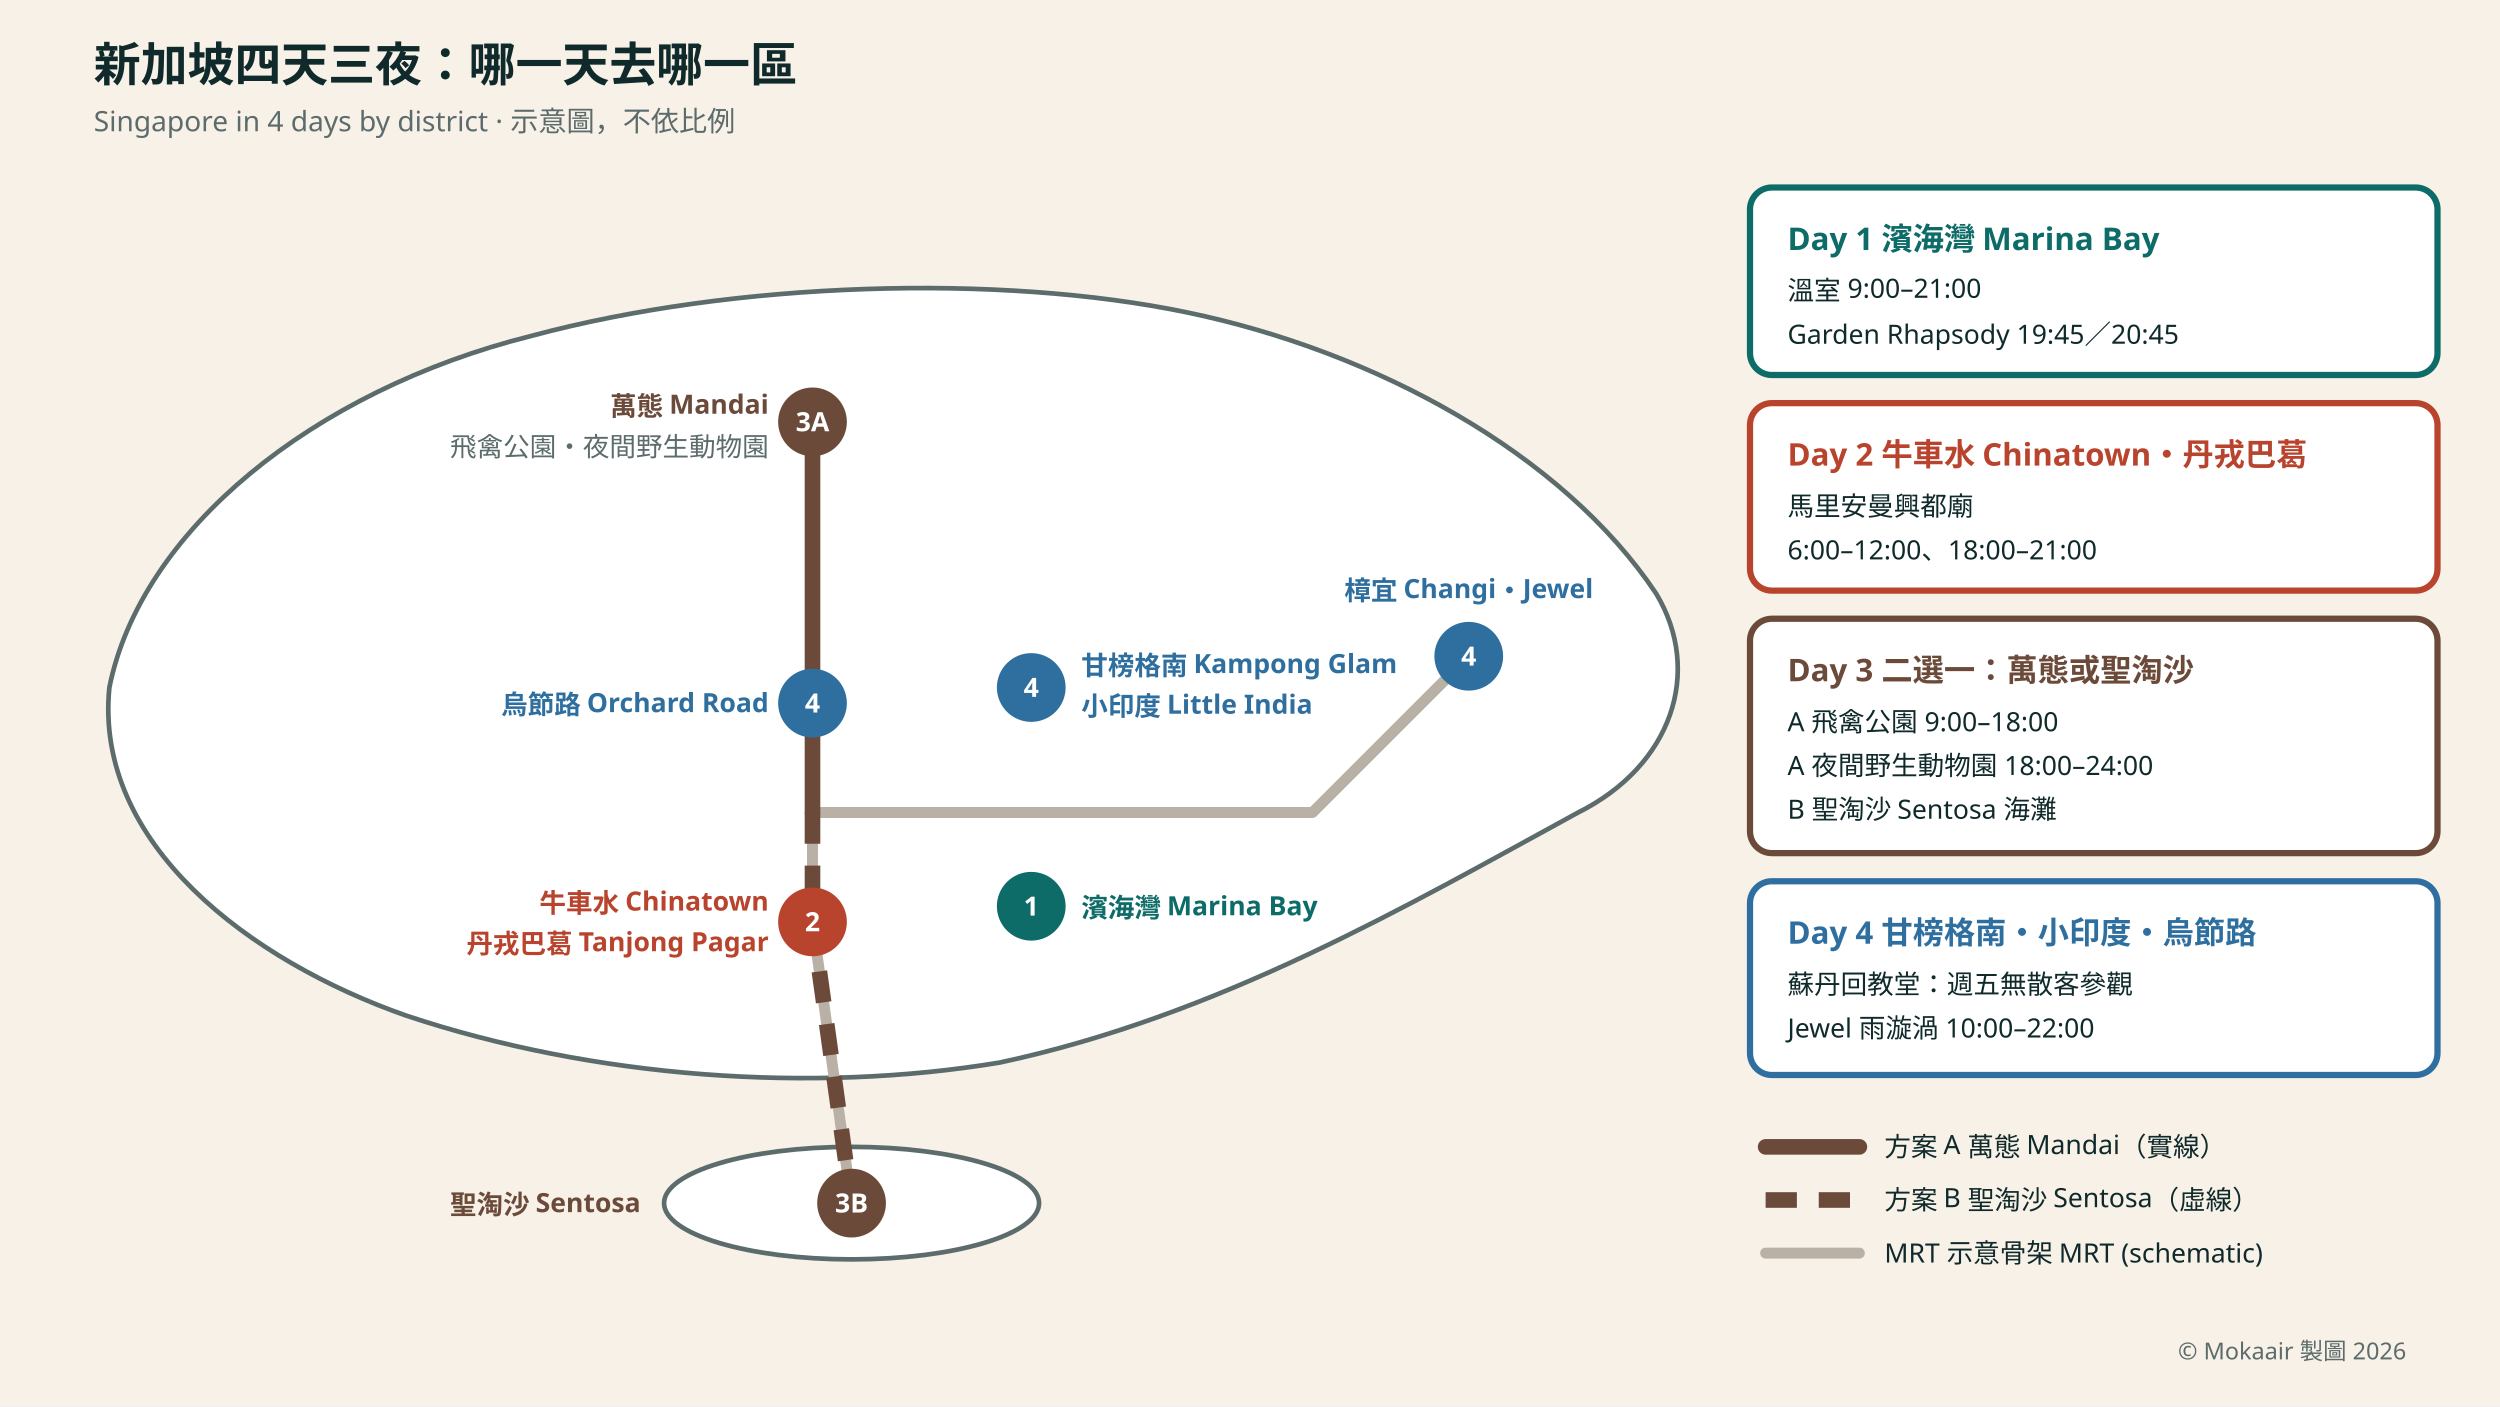
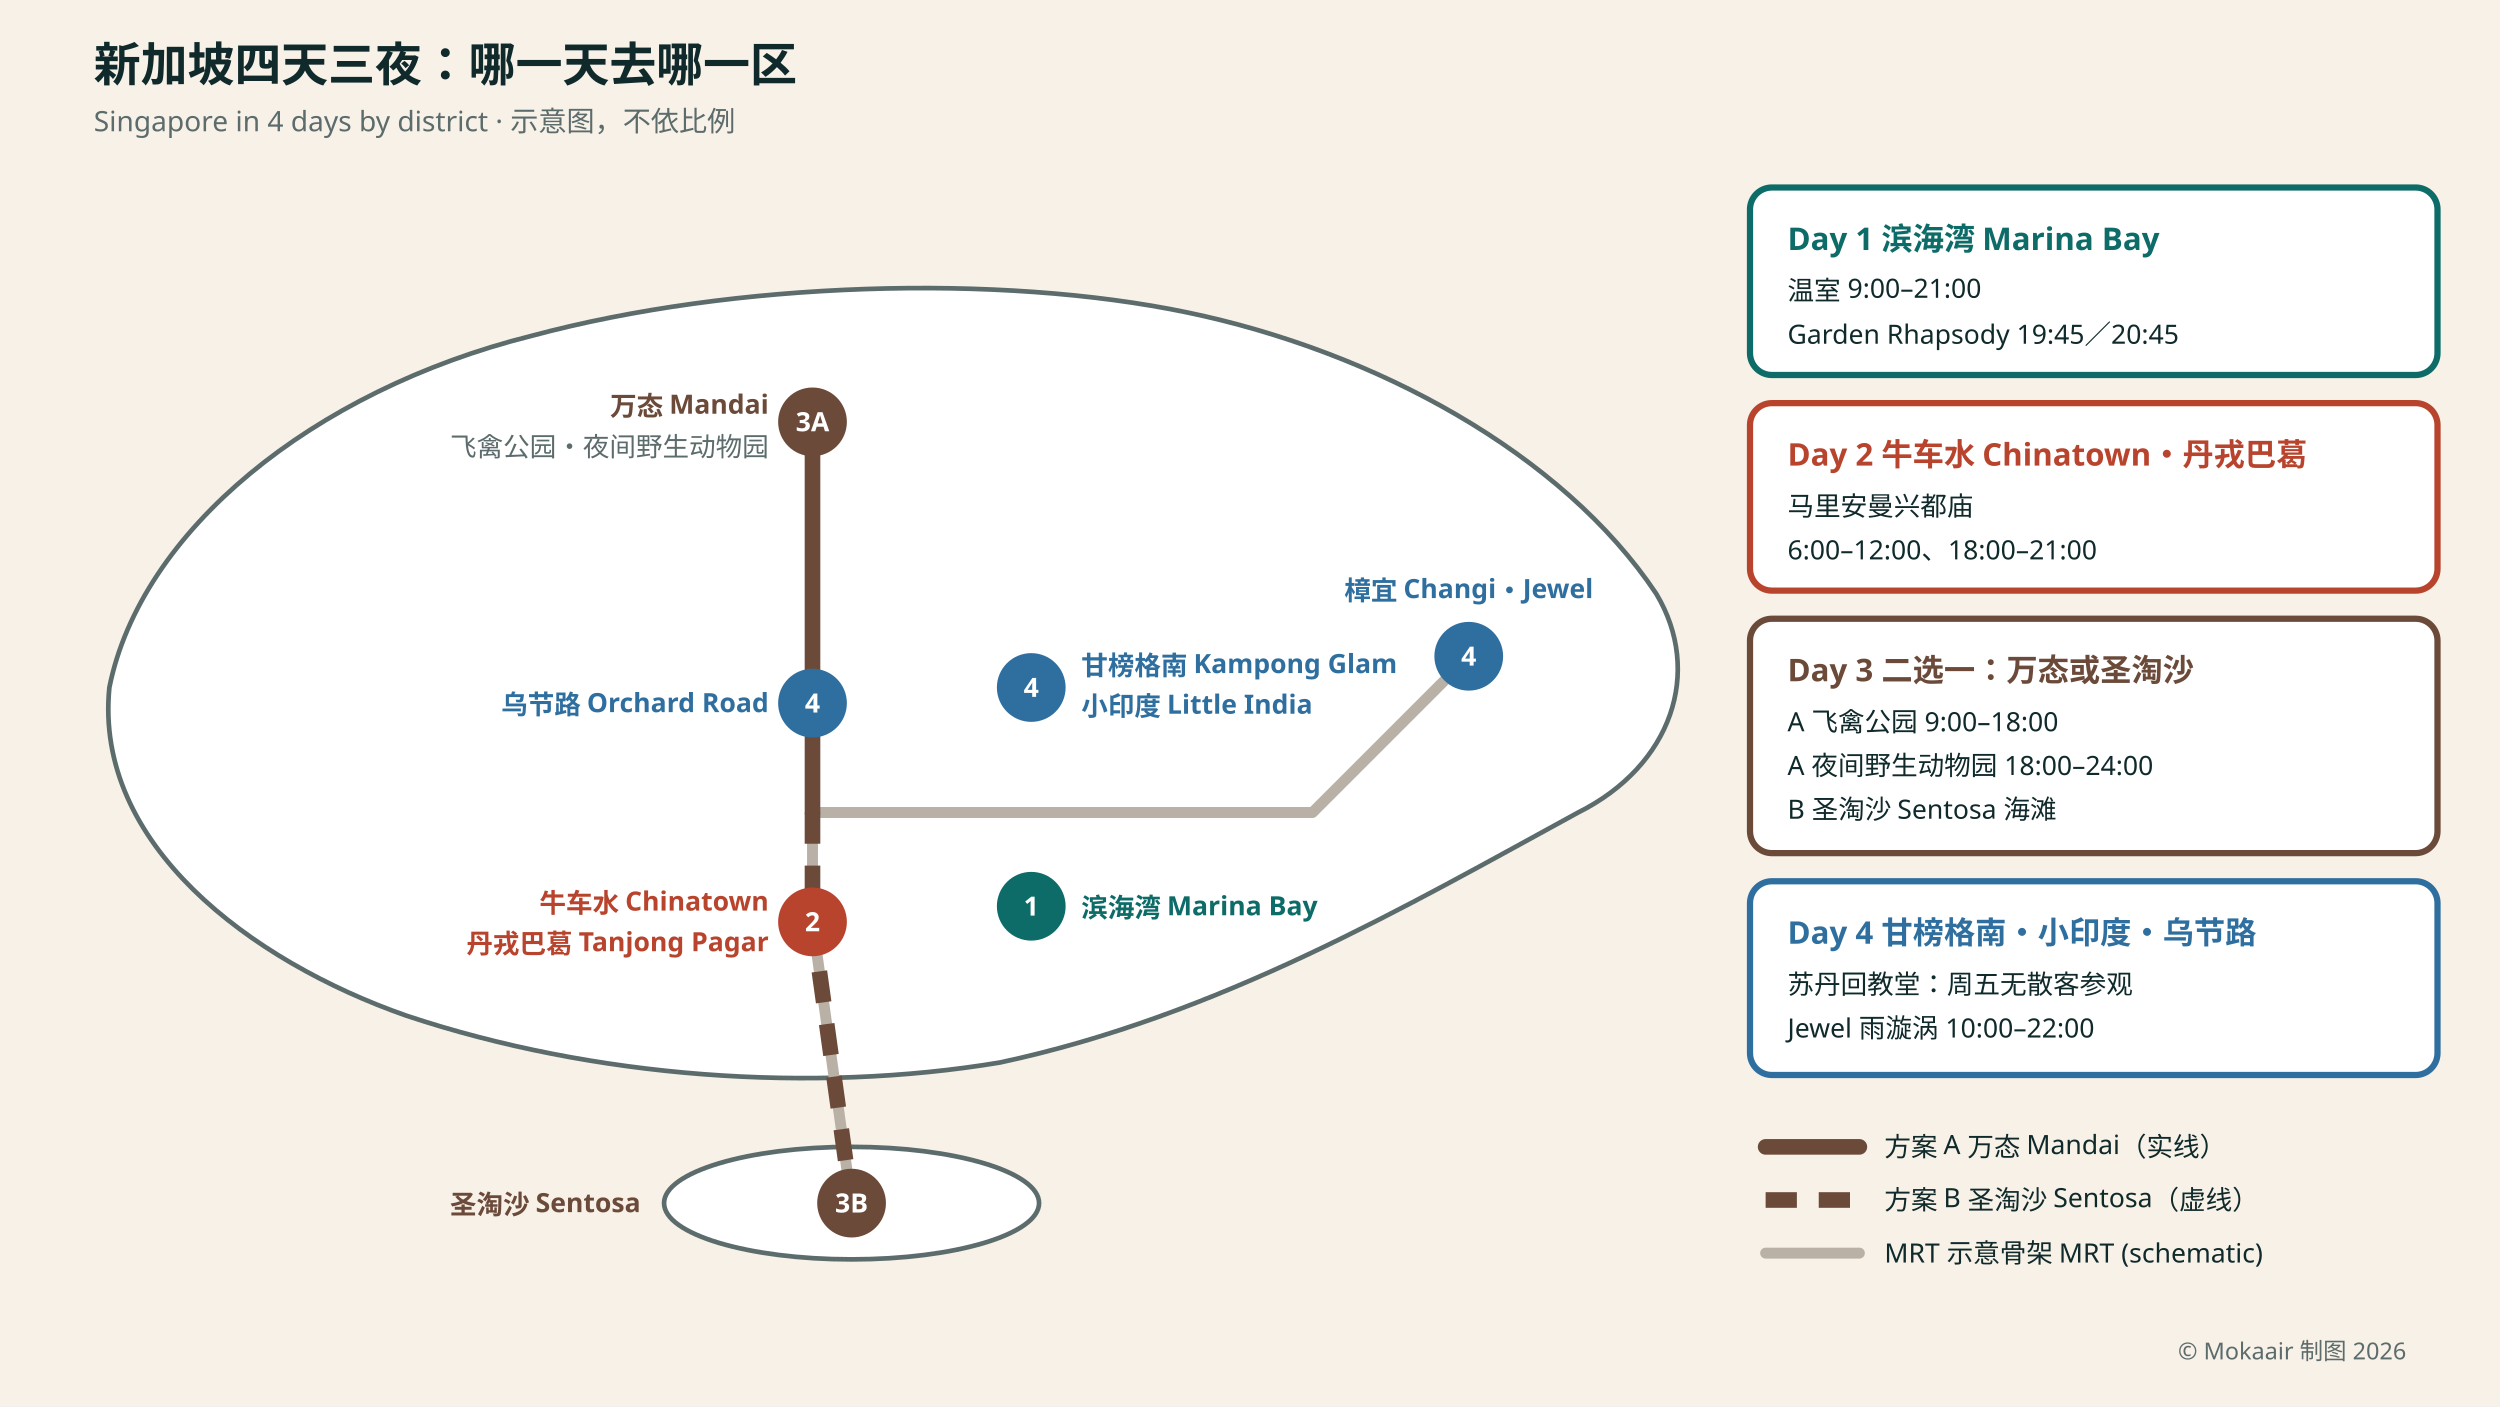
- <svg xmlns="http://www.w3.org/2000/svg" viewBox="0 0 1600 900" width="1600" height="900" role="img" aria-labelledby="title desc" font-family="'Noto Sans TC','Noto Sans JP','PingFang TC','Microsoft JhengHei','Hiragino Sans',system-ui,sans-serif">
+ <svg xmlns="http://www.w3.org/2000/svg" viewBox="0 0 1600 900" width="1600" height="900" role="img" aria-labelledby="title desc" font-family="'Noto Sans SC','Noto Sans JP','PingFang SC','Microsoft JhengHei','Hiragino Sans',system-ui,sans-serif">
  <rect width="1600" height="900" fill="#F7F1E8" />
-   <text x="60" y="52" font-size="30" font-weight="700" fill="#102A2B">新加坡四天三夜：哪一天去哪一區</text>
-   <text x="60" y="84" font-size="18" fill="#5C6B6B">Singapore in 4 days by district · 示意圖，不依比例</text>
+   <text x="60" y="52" font-size="30" font-weight="700" fill="#102A2B">新加坡四天三夜：哪一天去哪一区</text>
+   <text x="60" y="84" font-size="18" fill="#5C6B6B">Singapore in 4 days by district · 示意图，不依比例</text>
  <path d="M 70 440 C 90 340, 200 250, 340 215 C 470 180, 640 175, 760 200 C 880 225, 1000 290, 1060 380 C 1090 430, 1070 490, 1010 520 C 900 580, 780 650, 640 680 C 520 700, 380 690, 260 650 C 160 615, 60 540, 70 440 Z" fill="#FFFFFF" stroke="#5C6B6B" stroke-width="3" />
  <ellipse cx="545" cy="770" rx="120" ry="36" fill="#FFFFFF" stroke="#5C6B6B" stroke-width="3" />
  <g fill="none" stroke="#B9B1A5" stroke-width="7" stroke-linecap="round" stroke-linejoin="round">
    <path d="M 520 270 L 520 590 L 545 770" />
    <path d="M 520 520 L 840 520 L 940 420" />
  </g>
  <path d="M 520 520 L 520 270" fill="none" stroke="#6B4A3A" stroke-width="10" stroke-linecap="round" />
  <path d="M 520 520 L 520 590 L 545 770" fill="none" stroke="#6B4A3A" stroke-width="10" stroke-dasharray="20 14" stroke-linejoin="round" />
  <g font-size="17" font-weight="700" fill="#FFFFFF" text-anchor="middle">
    <circle cx="520" cy="270" r="22" fill="#6B4A3A" />
    <text x="520" y="276">3A</text>
    <circle cx="545" cy="770" r="22" fill="#6B4A3A" />
    <text x="545" y="776">3B</text>
    <circle cx="520" cy="450" r="22" fill="#2F6F9F" />
    <text x="520" y="456">4</text>
    <circle cx="660" cy="440" r="22" fill="#2F6F9F" />
    <text x="660" y="446">4</text>
    <circle cx="940" cy="420" r="22" fill="#2F6F9F" />
    <text x="940" y="426">4</text>
    <circle cx="520" cy="590" r="22" fill="#B8442D" />
    <text x="520" y="596">2</text>
    <circle cx="660" cy="580" r="22" fill="#0D6B68" />
    <text x="660" y="586">1</text>
  </g>
  <g font-size="17" font-weight="700">
-     <text x="492" y="266" text-anchor="end" fill="#6B4A3A">萬態 Mandai</text>
-     <text x="492" y="292" text-anchor="end" font-weight="400" fill="#5C6B6B">飛禽公園・夜間野生動物園</text>
-     <text x="492" y="457" text-anchor="end" fill="#2F6F9F">烏節路 Orchard Road</text>
+     <text x="492" y="266" text-anchor="end" fill="#6B4A3A">万态 Mandai</text>
+     <text x="492" y="292" text-anchor="end" font-weight="400" fill="#5C6B6B">飞禽公园・夜间野生动物园</text>
+     <text x="492" y="457" text-anchor="end" fill="#2F6F9F">乌节路 Orchard Road</text>
    <text x="692" y="432" fill="#2F6F9F">甘榜格南 Kampong Glam</text>
    <text x="692" y="458" fill="#2F6F9F">小印度 Little India</text>
    <text x="940" y="384" text-anchor="middle" fill="#2F6F9F">樟宜 Changi・Jewel</text>
-     <text x="492" y="584" text-anchor="end" fill="#B8442D">牛車水 Chinatown</text>
+     <text x="492" y="584" text-anchor="end" fill="#B8442D">牛车水 Chinatown</text>
    <text x="492" y="610" text-anchor="end" fill="#B8442D">丹戎巴葛 Tanjong Pagar</text>
-     <text x="692" y="587" fill="#0D6B68">濱海灣 Marina Bay</text>
-     <text x="410" y="777" text-anchor="end" fill="#6B4A3A">聖淘沙 Sentosa</text>
+     <text x="692" y="587" fill="#0D6B68">滨海湾 Marina Bay</text>
+     <text x="410" y="777" text-anchor="end" fill="#6B4A3A">圣淘沙 Sentosa</text>
  </g>
  <g font-size="17" fill="#102A2B">
    <rect x="1120" y="120" width="440" height="120" rx="14" fill="#FFFFFF" stroke="#0D6B68" stroke-width="4" />
-     <text x="1144" y="160" font-size="20" font-weight="700" fill="#0D6B68">Day 1 濱海灣 Marina Bay</text>
-     <text x="1144" y="192">溫室 9:00–21:00</text>
+     <text x="1144" y="160" font-size="20" font-weight="700" fill="#0D6B68">Day 1 滨海湾 Marina Bay</text>
+     <text x="1144" y="192">温室 9:00–21:00</text>
    <text x="1144" y="220">Garden Rhapsody 19:45／20:45</text>
    <rect x="1120" y="258" width="440" height="120" rx="14" fill="#FFFFFF" stroke="#B8442D" stroke-width="4" />
-     <text x="1144" y="298" font-size="20" font-weight="700" fill="#B8442D">Day 2 牛車水 Chinatown・丹戎巴葛</text>
-     <text x="1144" y="330">馬里安曼興都廟</text>
+     <text x="1144" y="298" font-size="20" font-weight="700" fill="#B8442D">Day 2 牛车水 Chinatown・丹戎巴葛</text>
+     <text x="1144" y="330">马里安曼兴都庙</text>
    <text x="1144" y="358">6:00–12:00、18:00–21:00</text>
    <rect x="1120" y="396" width="440" height="150" rx="14" fill="#FFFFFF" stroke="#6B4A3A" stroke-width="4" />
-     <text x="1144" y="436" font-size="20" font-weight="700" fill="#6B4A3A">Day 3 二選一：萬態或聖淘沙</text>
-     <text x="1144" y="468">A 飛禽公園 9:00–18:00</text>
-     <text x="1144" y="496">A 夜間野生動物園 18:00–24:00</text>
-     <text x="1144" y="524">B 聖淘沙 Sentosa 海灘</text>
+     <text x="1144" y="436" font-size="20" font-weight="700" fill="#6B4A3A">Day 3 二选一：万态或圣淘沙</text>
+     <text x="1144" y="468">A 飞禽公园 9:00–18:00</text>
+     <text x="1144" y="496">A 夜间野生动物园 18:00–24:00</text>
+     <text x="1144" y="524">B 圣淘沙 Sentosa 海滩</text>
    <rect x="1120" y="564" width="440" height="124" rx="14" fill="#FFFFFF" stroke="#2F6F9F" stroke-width="4" />
-     <text x="1144" y="604" font-size="20" font-weight="700" fill="#2F6F9F">Day 4 甘榜格南・小印度・烏節路</text>
-     <text x="1144" y="636">蘇丹回教堂：週五無散客參觀</text>
-     <text x="1144" y="664">Jewel 雨漩渦 10:00–22:00</text>
+     <text x="1144" y="604" font-size="20" font-weight="700" fill="#2F6F9F">Day 4 甘榜格南・小印度・乌节路</text>
+     <text x="1144" y="636">苏丹回教堂：周五无散客参观</text>
+     <text x="1144" y="664">Jewel 雨漩涡 10:00–22:00</text>
  </g>
  <g font-size="17" fill="#102A2B">
    <line x1="1130" y1="734" x2="1190" y2="734" stroke="#6B4A3A" stroke-width="10" stroke-linecap="round" />
-     <text x="1206" y="740">方案 A 萬態 Mandai（實線）</text>
+     <text x="1206" y="740">方案 A 万态 Mandai（实线）</text>
    <line x1="1130" y1="768" x2="1190" y2="768" stroke="#6B4A3A" stroke-width="10" stroke-dasharray="20 14" />
-     <text x="1206" y="774">方案 B 聖淘沙 Sentosa（虛線）</text>
+     <text x="1206" y="774">方案 B 圣淘沙 Sentosa（虚线）</text>
    <line x1="1130" y1="802" x2="1190" y2="802" stroke="#B9B1A5" stroke-width="7" stroke-linecap="round" />
    <text x="1206" y="808">MRT 示意骨架 MRT (schematic)</text>
  </g>
-   <text x="1540" y="870" text-anchor="end" font-size="15" fill="#5C6B6B">© Mokaair 製圖 2026</text>
+   <text x="1540" y="870" text-anchor="end" font-size="15" fill="#5C6B6B">© Mokaair 制图 2026</text>
</svg>
